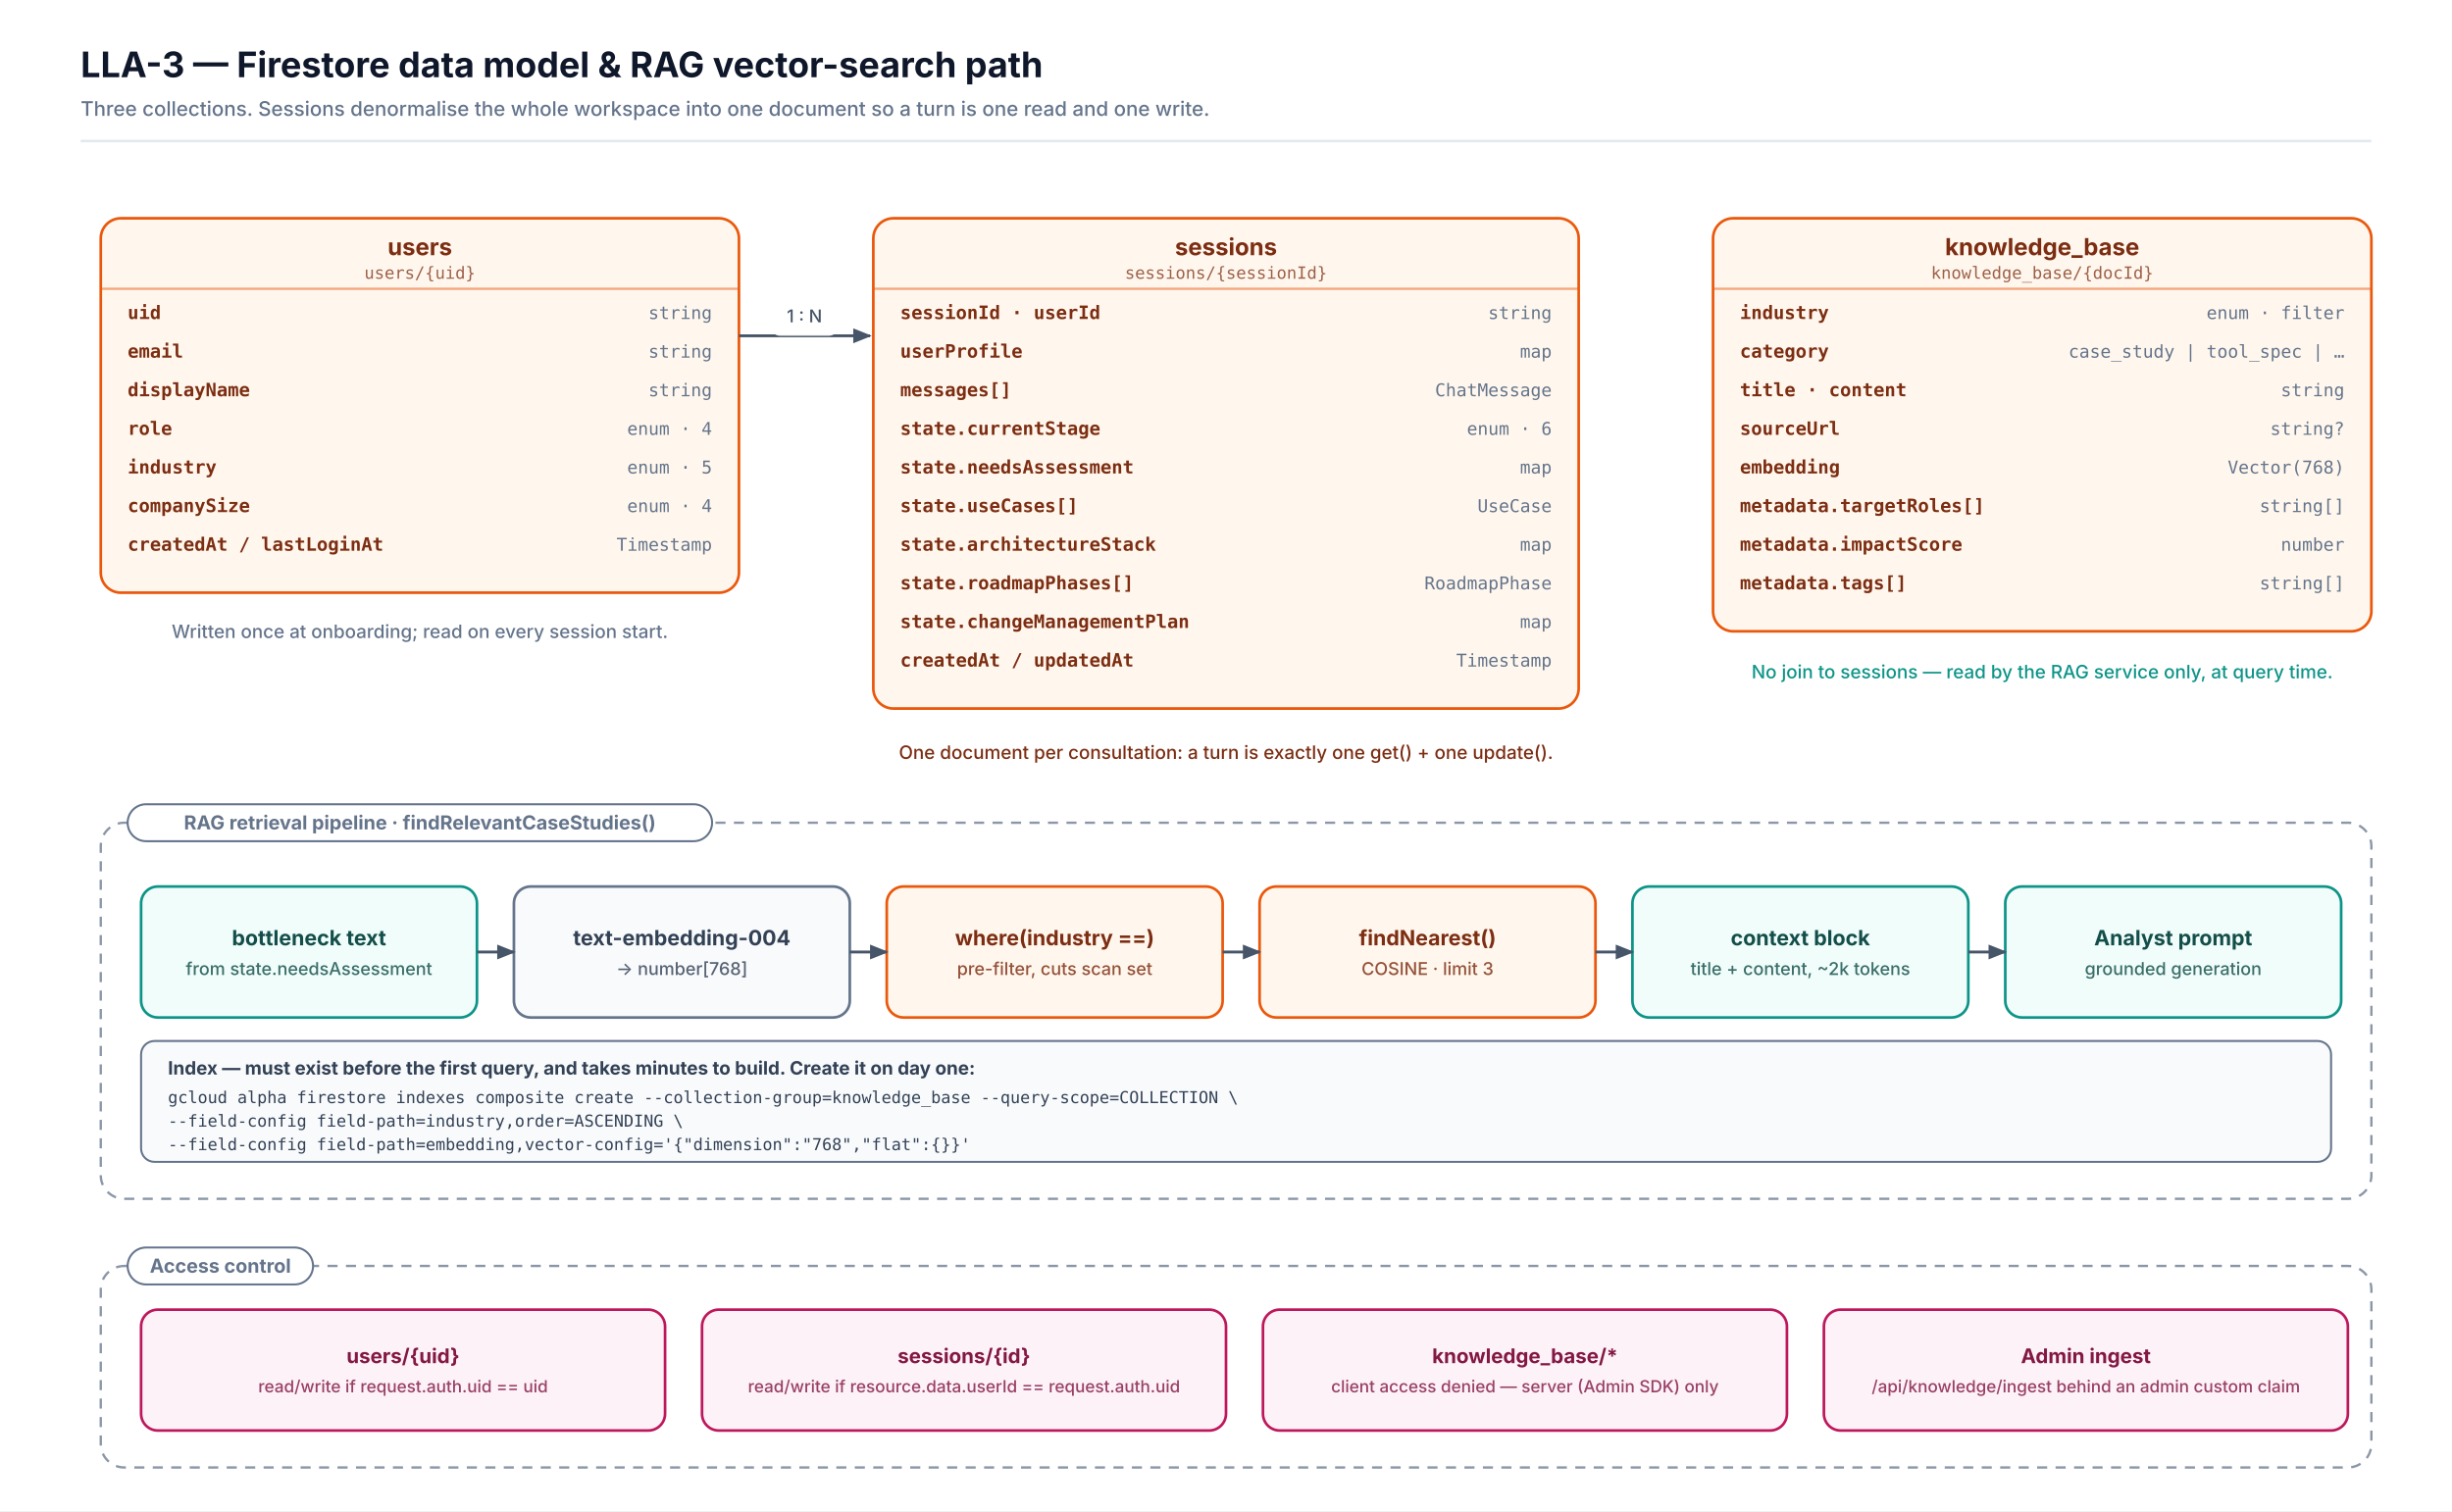
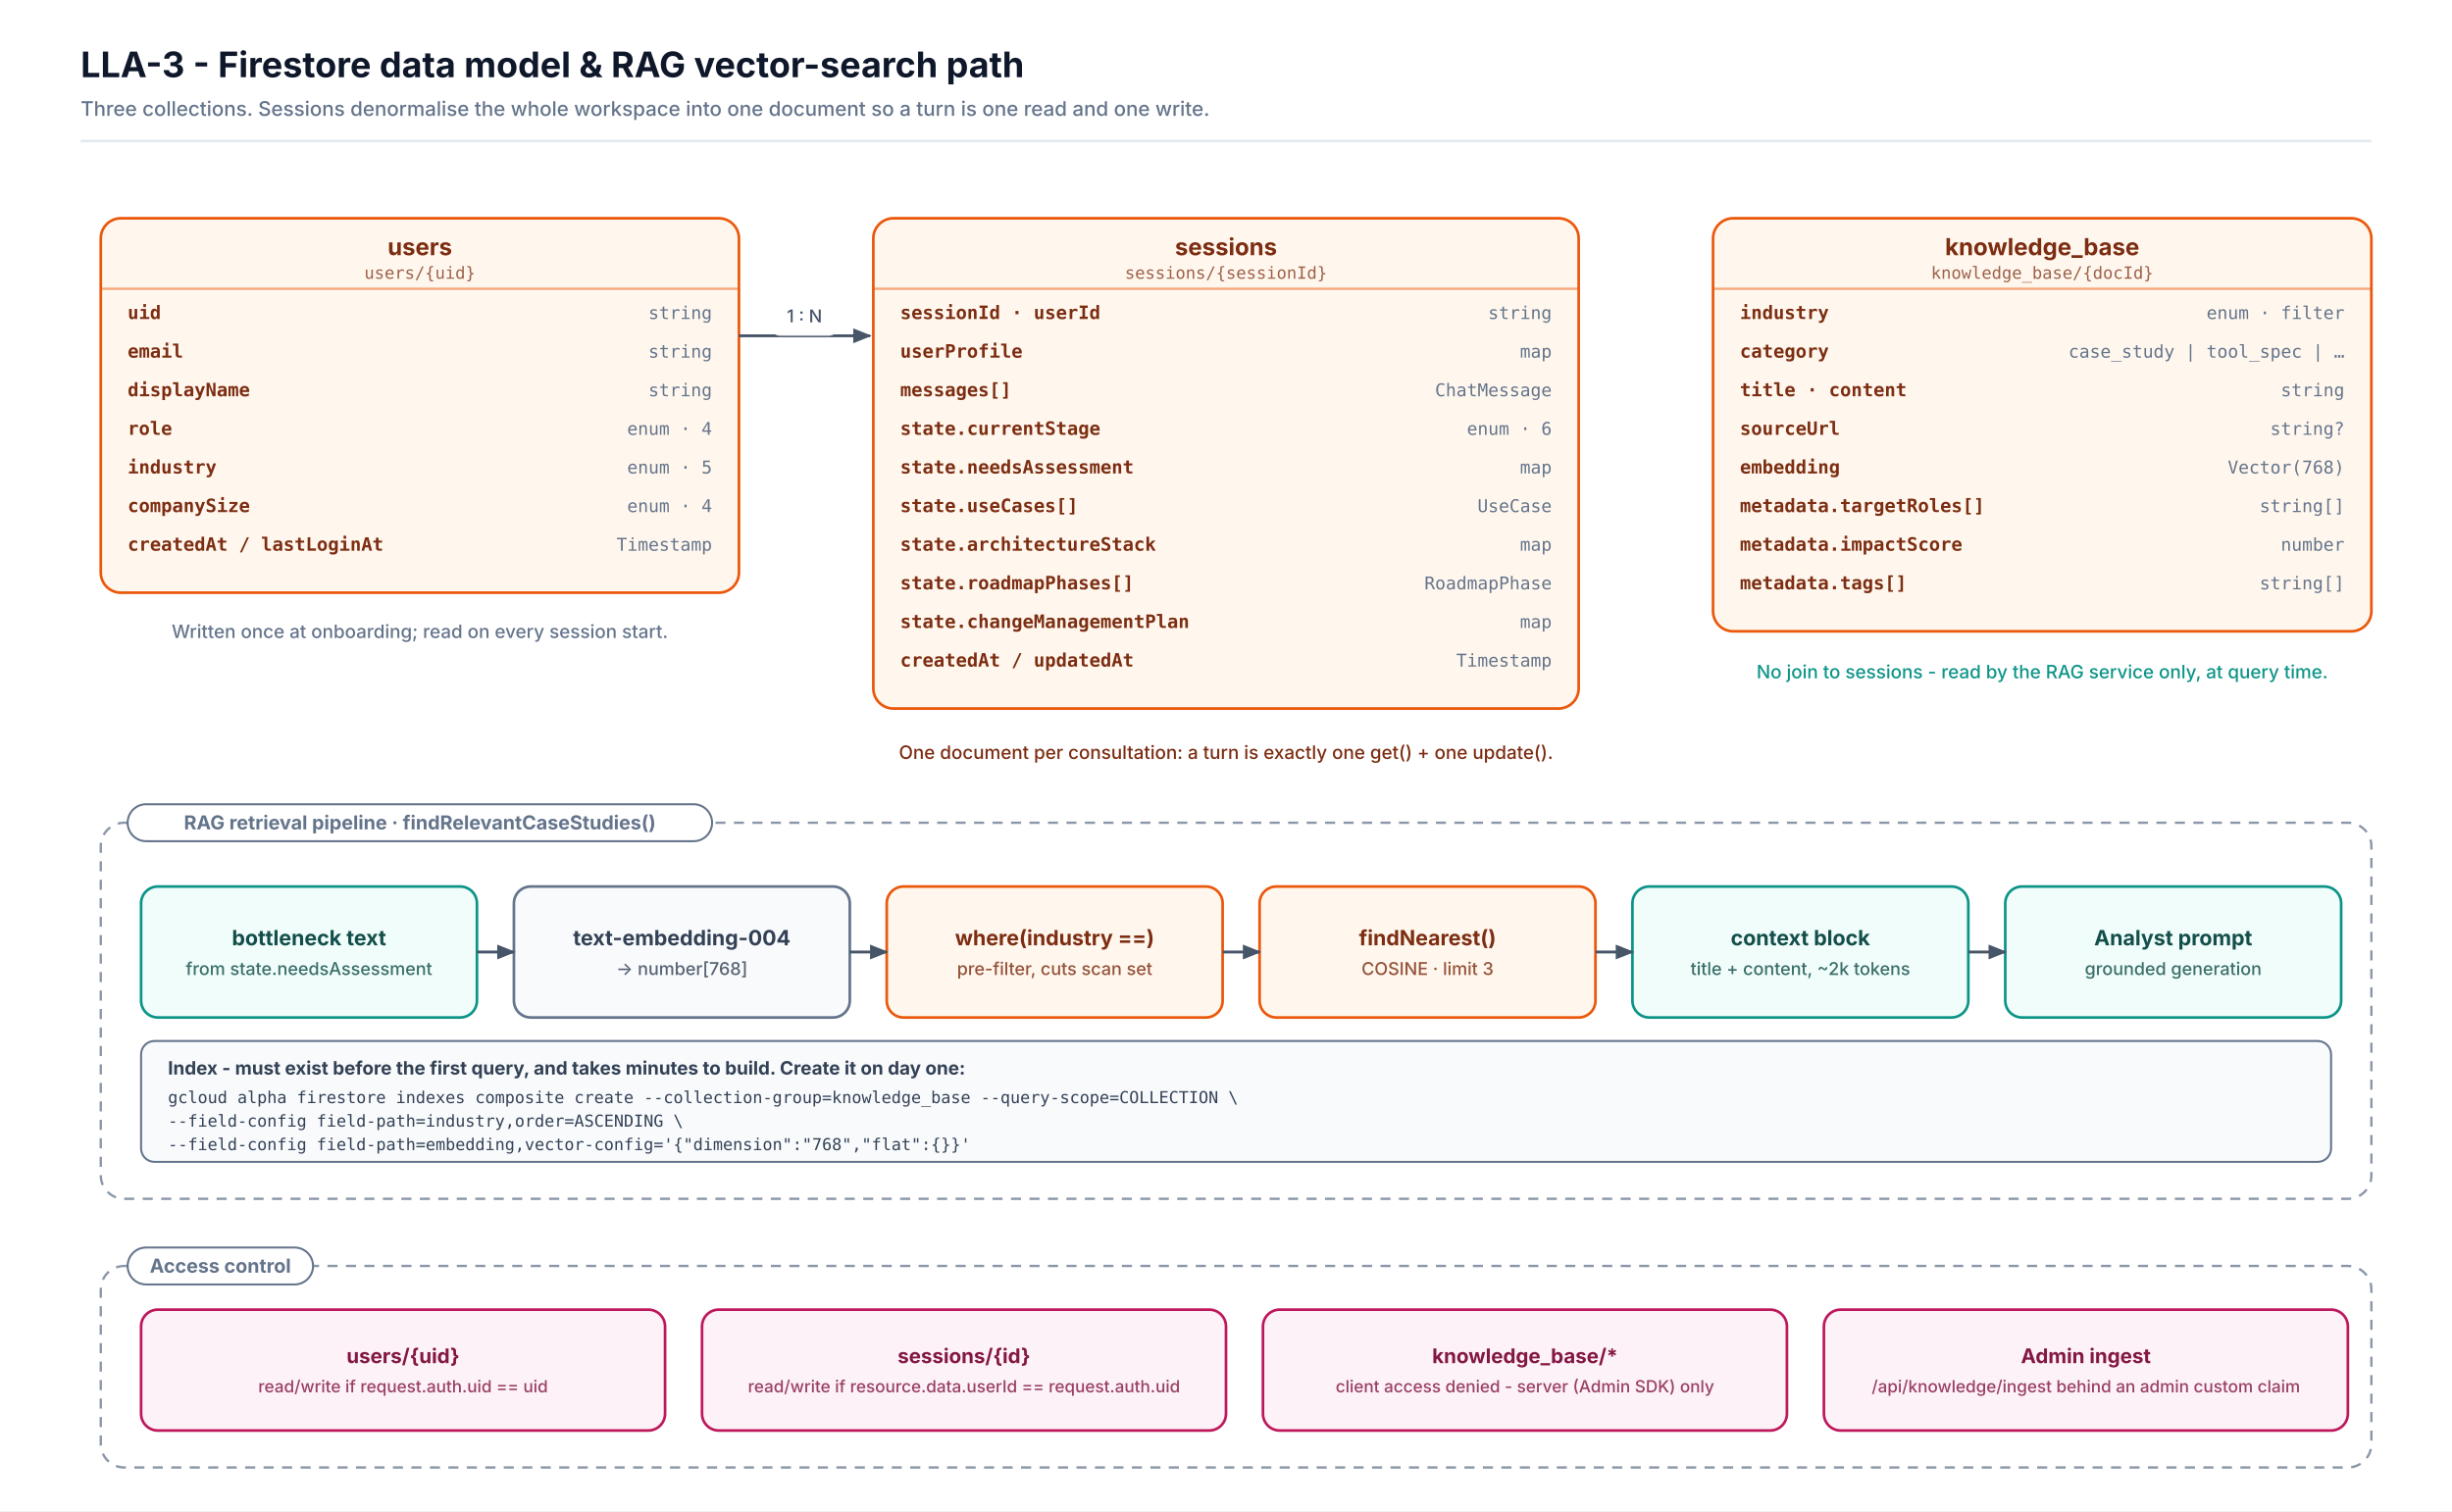
<svg xmlns="http://www.w3.org/2000/svg" viewBox="0 0 1460 900" width="1460" height="900" font-family="'Inter','Segoe UI',-apple-system,Helvetica,Arial,sans-serif">
  <defs>
    <marker id="arrow" viewBox="0 0 10 10" refX="9" refY="5" markerWidth="6.5" markerHeight="6.5" orient="auto-start-reverse">
      <path d="M 0 1 L 10 5 L 0 9 z" fill="#475569" />
    </marker>
    <marker id="dotmark" viewBox="0 0 10 10" refX="5" refY="5" markerWidth="5" markerHeight="5">
      <circle cx="5" cy="5" r="3.5" fill="#475569" />
    </marker>
  </defs>
  <rect width="1460" height="900" fill="#ffffff" />
-   <text x="48" y="46" font-family="'Inter','Segoe UI',-apple-system,Helvetica,Arial,sans-serif" font-size="21" font-weight="750" fill="#0f172a" text-anchor="start" opacity="1.0">LLA-3 — Firestore data model &amp; RAG vector-search path</text>
+   <text x="48" y="46" font-family="'Inter','Segoe UI',-apple-system,Helvetica,Arial,sans-serif" font-size="21" font-weight="750" fill="#0f172a" text-anchor="start" opacity="1.0">LLA-3 - Firestore data model &amp; RAG vector-search path</text>
  <text x="48" y="69" font-family="'Inter','Segoe UI',-apple-system,Helvetica,Arial,sans-serif" font-size="12" font-weight="450" fill="#64748b" text-anchor="start" opacity="1.0">Three collections. Sessions denormalise the whole workspace into one document so a turn is one read and one write.</text>
  <line x1="48" y1="84" x2="1412" y2="84" stroke="#e2e8f0" stroke-width="1.5" />
  <rect x="60" y="130" width="380" height="223" rx="12" fill="#fff7ed" stroke="#ea580c" stroke-width="1.6" />
  <path d="M 60 172 h 380" stroke="#ea580c" stroke-width="1.4" opacity="0.5" />
  <text x="250.0" y="152" font-family="'Inter','Segoe UI',-apple-system,Helvetica,Arial,sans-serif" font-size="14" font-weight="700" fill="#7c2d12" text-anchor="middle" opacity="1.0">users</text>
  <text x="250.0" y="166" font-family="'JetBrains Mono','SF Mono',Consolas,monospace" font-size="10" font-weight="500" fill="#7c2d12" text-anchor="middle" opacity="0.75">users/{uid}</text>
  <text x="76" y="190" font-family="'JetBrains Mono','SF Mono',Consolas,monospace" font-size="11" font-weight="550" fill="#7c2d12" text-anchor="start" opacity="1.0">uid</text>
  <text x="424" y="190" font-family="'JetBrains Mono','SF Mono',Consolas,monospace" font-size="10.5" font-weight="450" fill="#64748b" text-anchor="end" opacity="1.0">string</text>
  <text x="76" y="213" font-family="'JetBrains Mono','SF Mono',Consolas,monospace" font-size="11" font-weight="550" fill="#7c2d12" text-anchor="start" opacity="1.0">email</text>
  <text x="424" y="213" font-family="'JetBrains Mono','SF Mono',Consolas,monospace" font-size="10.5" font-weight="450" fill="#64748b" text-anchor="end" opacity="1.0">string</text>
  <text x="76" y="236" font-family="'JetBrains Mono','SF Mono',Consolas,monospace" font-size="11" font-weight="550" fill="#7c2d12" text-anchor="start" opacity="1.0">displayName</text>
  <text x="424" y="236" font-family="'JetBrains Mono','SF Mono',Consolas,monospace" font-size="10.5" font-weight="450" fill="#64748b" text-anchor="end" opacity="1.0">string</text>
  <text x="76" y="259" font-family="'JetBrains Mono','SF Mono',Consolas,monospace" font-size="11" font-weight="550" fill="#7c2d12" text-anchor="start" opacity="1.0">role</text>
  <text x="424" y="259" font-family="'JetBrains Mono','SF Mono',Consolas,monospace" font-size="10.5" font-weight="450" fill="#64748b" text-anchor="end" opacity="1.0">enum · 4</text>
  <text x="76" y="282" font-family="'JetBrains Mono','SF Mono',Consolas,monospace" font-size="11" font-weight="550" fill="#7c2d12" text-anchor="start" opacity="1.0">industry</text>
  <text x="424" y="282" font-family="'JetBrains Mono','SF Mono',Consolas,monospace" font-size="10.5" font-weight="450" fill="#64748b" text-anchor="end" opacity="1.0">enum · 5</text>
  <text x="76" y="305" font-family="'JetBrains Mono','SF Mono',Consolas,monospace" font-size="11" font-weight="550" fill="#7c2d12" text-anchor="start" opacity="1.0">companySize</text>
  <text x="424" y="305" font-family="'JetBrains Mono','SF Mono',Consolas,monospace" font-size="10.5" font-weight="450" fill="#64748b" text-anchor="end" opacity="1.0">enum · 4</text>
  <text x="76" y="328" font-family="'JetBrains Mono','SF Mono',Consolas,monospace" font-size="11" font-weight="550" fill="#7c2d12" text-anchor="start" opacity="1.0">createdAt / lastLoginAt</text>
  <text x="424" y="328" font-family="'JetBrains Mono','SF Mono',Consolas,monospace" font-size="10.5" font-weight="450" fill="#64748b" text-anchor="end" opacity="1.0">Timestamp</text>
  <rect x="520" y="130" width="420" height="292" rx="12" fill="#fff7ed" stroke="#ea580c" stroke-width="1.6" />
  <path d="M 520 172 h 420" stroke="#ea580c" stroke-width="1.4" opacity="0.5" />
  <text x="730.0" y="152" font-family="'Inter','Segoe UI',-apple-system,Helvetica,Arial,sans-serif" font-size="14" font-weight="700" fill="#7c2d12" text-anchor="middle" opacity="1.0">sessions</text>
  <text x="730.0" y="166" font-family="'JetBrains Mono','SF Mono',Consolas,monospace" font-size="10" font-weight="500" fill="#7c2d12" text-anchor="middle" opacity="0.75">sessions/{sessionId}</text>
  <text x="536" y="190" font-family="'JetBrains Mono','SF Mono',Consolas,monospace" font-size="11" font-weight="550" fill="#7c2d12" text-anchor="start" opacity="1.0">sessionId · userId</text>
  <text x="924" y="190" font-family="'JetBrains Mono','SF Mono',Consolas,monospace" font-size="10.5" font-weight="450" fill="#64748b" text-anchor="end" opacity="1.0">string</text>
  <text x="536" y="213" font-family="'JetBrains Mono','SF Mono',Consolas,monospace" font-size="11" font-weight="550" fill="#7c2d12" text-anchor="start" opacity="1.0">userProfile</text>
  <text x="924" y="213" font-family="'JetBrains Mono','SF Mono',Consolas,monospace" font-size="10.5" font-weight="450" fill="#64748b" text-anchor="end" opacity="1.0">map</text>
  <text x="536" y="236" font-family="'JetBrains Mono','SF Mono',Consolas,monospace" font-size="11" font-weight="550" fill="#7c2d12" text-anchor="start" opacity="1.0">messages[]</text>
  <text x="924" y="236" font-family="'JetBrains Mono','SF Mono',Consolas,monospace" font-size="10.5" font-weight="450" fill="#64748b" text-anchor="end" opacity="1.0">ChatMessage</text>
  <text x="536" y="259" font-family="'JetBrains Mono','SF Mono',Consolas,monospace" font-size="11" font-weight="550" fill="#7c2d12" text-anchor="start" opacity="1.0">state.currentStage</text>
  <text x="924" y="259" font-family="'JetBrains Mono','SF Mono',Consolas,monospace" font-size="10.5" font-weight="450" fill="#64748b" text-anchor="end" opacity="1.0">enum · 6</text>
  <text x="536" y="282" font-family="'JetBrains Mono','SF Mono',Consolas,monospace" font-size="11" font-weight="550" fill="#7c2d12" text-anchor="start" opacity="1.0">state.needsAssessment</text>
  <text x="924" y="282" font-family="'JetBrains Mono','SF Mono',Consolas,monospace" font-size="10.5" font-weight="450" fill="#64748b" text-anchor="end" opacity="1.0">map</text>
  <text x="536" y="305" font-family="'JetBrains Mono','SF Mono',Consolas,monospace" font-size="11" font-weight="550" fill="#7c2d12" text-anchor="start" opacity="1.0">state.useCases[]</text>
  <text x="924" y="305" font-family="'JetBrains Mono','SF Mono',Consolas,monospace" font-size="10.5" font-weight="450" fill="#64748b" text-anchor="end" opacity="1.0">UseCase</text>
  <text x="536" y="328" font-family="'JetBrains Mono','SF Mono',Consolas,monospace" font-size="11" font-weight="550" fill="#7c2d12" text-anchor="start" opacity="1.0">state.architectureStack</text>
  <text x="924" y="328" font-family="'JetBrains Mono','SF Mono',Consolas,monospace" font-size="10.5" font-weight="450" fill="#64748b" text-anchor="end" opacity="1.0">map</text>
  <text x="536" y="351" font-family="'JetBrains Mono','SF Mono',Consolas,monospace" font-size="11" font-weight="550" fill="#7c2d12" text-anchor="start" opacity="1.0">state.roadmapPhases[]</text>
  <text x="924" y="351" font-family="'JetBrains Mono','SF Mono',Consolas,monospace" font-size="10.5" font-weight="450" fill="#64748b" text-anchor="end" opacity="1.0">RoadmapPhase</text>
  <text x="536" y="374" font-family="'JetBrains Mono','SF Mono',Consolas,monospace" font-size="11" font-weight="550" fill="#7c2d12" text-anchor="start" opacity="1.0">state.changeManagementPlan</text>
  <text x="924" y="374" font-family="'JetBrains Mono','SF Mono',Consolas,monospace" font-size="10.5" font-weight="450" fill="#64748b" text-anchor="end" opacity="1.0">map</text>
  <text x="536" y="397" font-family="'JetBrains Mono','SF Mono',Consolas,monospace" font-size="11" font-weight="550" fill="#7c2d12" text-anchor="start" opacity="1.0">createdAt / updatedAt</text>
  <text x="924" y="397" font-family="'JetBrains Mono','SF Mono',Consolas,monospace" font-size="10.5" font-weight="450" fill="#64748b" text-anchor="end" opacity="1.0">Timestamp</text>
  <rect x="1020" y="130" width="392" height="246" rx="12" fill="#fff7ed" stroke="#ea580c" stroke-width="1.6" />
  <path d="M 1020 172 h 392" stroke="#ea580c" stroke-width="1.4" opacity="0.5" />
  <text x="1216.0" y="152" font-family="'Inter','Segoe UI',-apple-system,Helvetica,Arial,sans-serif" font-size="14" font-weight="700" fill="#7c2d12" text-anchor="middle" opacity="1.0">knowledge_base</text>
  <text x="1216.0" y="166" font-family="'JetBrains Mono','SF Mono',Consolas,monospace" font-size="10" font-weight="500" fill="#7c2d12" text-anchor="middle" opacity="0.75">knowledge_base/{docId}</text>
  <text x="1036" y="190" font-family="'JetBrains Mono','SF Mono',Consolas,monospace" font-size="11" font-weight="550" fill="#7c2d12" text-anchor="start" opacity="1.0">industry</text>
  <text x="1396" y="190" font-family="'JetBrains Mono','SF Mono',Consolas,monospace" font-size="10.5" font-weight="450" fill="#64748b" text-anchor="end" opacity="1.0">enum · filter</text>
  <text x="1036" y="213" font-family="'JetBrains Mono','SF Mono',Consolas,monospace" font-size="11" font-weight="550" fill="#7c2d12" text-anchor="start" opacity="1.0">category</text>
  <text x="1396" y="213" font-family="'JetBrains Mono','SF Mono',Consolas,monospace" font-size="10.5" font-weight="450" fill="#64748b" text-anchor="end" opacity="1.0">case_study | tool_spec | …</text>
  <text x="1036" y="236" font-family="'JetBrains Mono','SF Mono',Consolas,monospace" font-size="11" font-weight="550" fill="#7c2d12" text-anchor="start" opacity="1.0">title · content</text>
  <text x="1396" y="236" font-family="'JetBrains Mono','SF Mono',Consolas,monospace" font-size="10.5" font-weight="450" fill="#64748b" text-anchor="end" opacity="1.0">string</text>
  <text x="1036" y="259" font-family="'JetBrains Mono','SF Mono',Consolas,monospace" font-size="11" font-weight="550" fill="#7c2d12" text-anchor="start" opacity="1.0">sourceUrl</text>
  <text x="1396" y="259" font-family="'JetBrains Mono','SF Mono',Consolas,monospace" font-size="10.5" font-weight="450" fill="#64748b" text-anchor="end" opacity="1.0">string?</text>
  <text x="1036" y="282" font-family="'JetBrains Mono','SF Mono',Consolas,monospace" font-size="11" font-weight="550" fill="#7c2d12" text-anchor="start" opacity="1.0">embedding</text>
  <text x="1396" y="282" font-family="'JetBrains Mono','SF Mono',Consolas,monospace" font-size="10.5" font-weight="450" fill="#64748b" text-anchor="end" opacity="1.0">Vector(768)</text>
  <text x="1036" y="305" font-family="'JetBrains Mono','SF Mono',Consolas,monospace" font-size="11" font-weight="550" fill="#7c2d12" text-anchor="start" opacity="1.0">metadata.targetRoles[]</text>
  <text x="1396" y="305" font-family="'JetBrains Mono','SF Mono',Consolas,monospace" font-size="10.5" font-weight="450" fill="#64748b" text-anchor="end" opacity="1.0">string[]</text>
  <text x="1036" y="328" font-family="'JetBrains Mono','SF Mono',Consolas,monospace" font-size="11" font-weight="550" fill="#7c2d12" text-anchor="start" opacity="1.0">metadata.impactScore</text>
  <text x="1396" y="328" font-family="'JetBrains Mono','SF Mono',Consolas,monospace" font-size="10.5" font-weight="450" fill="#64748b" text-anchor="end" opacity="1.0">number</text>
  <text x="1036" y="351" font-family="'JetBrains Mono','SF Mono',Consolas,monospace" font-size="11" font-weight="550" fill="#7c2d12" text-anchor="start" opacity="1.0">metadata.tags[]</text>
  <text x="1396" y="351" font-family="'JetBrains Mono','SF Mono',Consolas,monospace" font-size="10.5" font-weight="450" fill="#64748b" text-anchor="end" opacity="1.0">string[]</text>
  <path d="M 440 200 L 518 200" fill="none" stroke="#475569" stroke-width="1.7" marker-end="url(#arrow)" />
  <rect x="458.562" y="182.5" width="40.875" height="17.5" rx="6" fill="#ffffff" opacity="0.94" />
  <text x="479.0" y="192" font-family="'Inter','Segoe UI',-apple-system,Helvetica,Arial,sans-serif" font-size="10.5" font-weight="550" fill="#475569" text-anchor="middle" opacity="1.0">1 : N</text>
-   <text x="1216" y="404" font-family="'Inter','Segoe UI',-apple-system,Helvetica,Arial,sans-serif" font-size="11" font-weight="550" fill="#0d9488" text-anchor="middle" opacity="1.0">No join to sessions — read by the RAG service only, at query time.</text>
+   <text x="1216" y="404" font-family="'Inter','Segoe UI',-apple-system,Helvetica,Arial,sans-serif" font-size="11" font-weight="550" fill="#0d9488" text-anchor="middle" opacity="1.0">No join to sessions - read by the RAG service only, at query time.</text>
  <text x="730" y="452" font-family="'Inter','Segoe UI',-apple-system,Helvetica,Arial,sans-serif" font-size="11" font-weight="550" fill="#7c2d12" text-anchor="middle" opacity="1.0">One document per consultation: a turn is exactly one get() + one update().</text>
  <text x="250" y="380" font-family="'Inter','Segoe UI',-apple-system,Helvetica,Arial,sans-serif" font-size="11" font-weight="450" fill="#64748b" text-anchor="middle" opacity="1.0">Written once at onboarding; read on every session start.</text>
  <rect x="60" y="490" width="1352" height="224" rx="14" fill="none" stroke="#64748b" stroke-width="1.4" stroke-dasharray="6 5" opacity="0.75" />
  <rect x="76" y="479" width="348.0" height="22" rx="11" fill="#ffffff" stroke="#64748b" stroke-width="1.2" />
  <text x="250.0" y="494" font-family="'Inter','Segoe UI',-apple-system,Helvetica,Arial,sans-serif" font-size="11.5" font-weight="700" fill="#64748b" text-anchor="middle" opacity="1.0">RAG retrieval pipeline · findRelevantCaseStudies()</text>
  <rect x="84" y="528" width="200" height="78" rx="10" fill="#f0fdfa" stroke="#0d9488" stroke-width="1.6" />
  <text x="184.0" y="563.0" font-family="'Inter','Segoe UI',-apple-system,Helvetica,Arial,sans-serif" font-size="12.5" font-weight="650" fill="#134e4a" text-anchor="middle" opacity="1.0">bottleneck text</text>
  <text x="184.0" y="580.675" font-family="'Inter','Segoe UI',-apple-system,Helvetica,Arial,sans-serif" font-size="10.5" font-weight="450" fill="#134e4a" text-anchor="middle" opacity="0.82">from state.needsAssessment</text>
  <rect x="306" y="528" width="200" height="78" rx="10" fill="#f8fafc" stroke="#64748b" stroke-width="1.6" />
  <text x="406.0" y="563.0" font-family="'Inter','Segoe UI',-apple-system,Helvetica,Arial,sans-serif" font-size="12.5" font-weight="650" fill="#334155" text-anchor="middle" opacity="1.0">text-embedding-004</text>
  <text x="406.0" y="580.675" font-family="'Inter','Segoe UI',-apple-system,Helvetica,Arial,sans-serif" font-size="10.5" font-weight="450" fill="#334155" text-anchor="middle" opacity="0.82">→ number[768]</text>
  <path d="M 284 567 L 306 567" fill="none" stroke="#475569" stroke-width="1.7" marker-end="url(#arrow)" />
  <rect x="528" y="528" width="200" height="78" rx="10" fill="#fff7ed" stroke="#ea580c" stroke-width="1.6" />
  <text x="628.0" y="563.0" font-family="'Inter','Segoe UI',-apple-system,Helvetica,Arial,sans-serif" font-size="12.5" font-weight="650" fill="#7c2d12" text-anchor="middle" opacity="1.0">where(industry ==)</text>
  <text x="628.0" y="580.675" font-family="'Inter','Segoe UI',-apple-system,Helvetica,Arial,sans-serif" font-size="10.5" font-weight="450" fill="#7c2d12" text-anchor="middle" opacity="0.82">pre-filter, cuts scan set</text>
  <path d="M 506 567 L 528 567" fill="none" stroke="#475569" stroke-width="1.7" marker-end="url(#arrow)" />
  <rect x="750" y="528" width="200" height="78" rx="10" fill="#fff7ed" stroke="#ea580c" stroke-width="1.6" />
  <text x="850.0" y="563.0" font-family="'Inter','Segoe UI',-apple-system,Helvetica,Arial,sans-serif" font-size="12.5" font-weight="650" fill="#7c2d12" text-anchor="middle" opacity="1.0">findNearest()</text>
  <text x="850.0" y="580.675" font-family="'Inter','Segoe UI',-apple-system,Helvetica,Arial,sans-serif" font-size="10.5" font-weight="450" fill="#7c2d12" text-anchor="middle" opacity="0.82">COSINE · limit 3</text>
  <path d="M 728 567 L 750 567" fill="none" stroke="#475569" stroke-width="1.7" marker-end="url(#arrow)" />
  <rect x="972" y="528" width="200" height="78" rx="10" fill="#f0fdfa" stroke="#0d9488" stroke-width="1.6" />
  <text x="1072.0" y="563.0" font-family="'Inter','Segoe UI',-apple-system,Helvetica,Arial,sans-serif" font-size="12.5" font-weight="650" fill="#134e4a" text-anchor="middle" opacity="1.0">context block</text>
  <text x="1072.0" y="580.675" font-family="'Inter','Segoe UI',-apple-system,Helvetica,Arial,sans-serif" font-size="10.5" font-weight="450" fill="#134e4a" text-anchor="middle" opacity="0.82">title + content, ~2k tokens</text>
  <path d="M 950 567 L 972 567" fill="none" stroke="#475569" stroke-width="1.7" marker-end="url(#arrow)" />
  <rect x="1194" y="528" width="200" height="78" rx="10" fill="#f0fdfa" stroke="#0d9488" stroke-width="1.6" />
  <text x="1294.0" y="563.0" font-family="'Inter','Segoe UI',-apple-system,Helvetica,Arial,sans-serif" font-size="12.5" font-weight="650" fill="#134e4a" text-anchor="middle" opacity="1.0">Analyst prompt</text>
  <text x="1294.0" y="580.675" font-family="'Inter','Segoe UI',-apple-system,Helvetica,Arial,sans-serif" font-size="10.5" font-weight="450" fill="#134e4a" text-anchor="middle" opacity="0.82">grounded generation</text>
  <path d="M 1172 567 L 1194 567" fill="none" stroke="#475569" stroke-width="1.7" marker-end="url(#arrow)" />
  <rect x="84" y="620" width="1304" height="72" rx="8" fill="#f8fafc" stroke="#64748b" stroke-width="1.2" />
-   <text x="100" y="640" font-family="'Inter','Segoe UI',-apple-system,Helvetica,Arial,sans-serif" font-size="11" font-weight="650" fill="#334155" text-anchor="start" opacity="1.0">Index — must exist before the first query, and takes minutes to build. Create it on day one:</text>
+   <text x="100" y="640" font-family="'Inter','Segoe UI',-apple-system,Helvetica,Arial,sans-serif" font-size="11" font-weight="650" fill="#334155" text-anchor="start" opacity="1.0">Index - must exist before the first query, and takes minutes to build. Create it on day one:</text>
  <text x="100" y="657" font-family="'JetBrains Mono','SF Mono',Consolas,monospace" font-size="9.8" font-weight="450" fill="#334155" text-anchor="start" opacity="1.0">gcloud alpha firestore indexes composite create --collection-group=knowledge_base --query-scope=COLLECTION \</text>
  <text x="100" y="671" font-family="'JetBrains Mono','SF Mono',Consolas,monospace" font-size="9.8" font-weight="450" fill="#334155" text-anchor="start" opacity="1.0">  --field-config field-path=industry,order=ASCENDING \</text>
  <text x="100" y="685" font-family="'JetBrains Mono','SF Mono',Consolas,monospace" font-size="9.8" font-weight="450" fill="#334155" text-anchor="start" opacity="1.0">  --field-config field-path=embedding,vector-config='{"dimension":"768","flat":{}}'</text>
  <rect x="60" y="754" width="1352" height="120" rx="14" fill="none" stroke="#64748b" stroke-width="1.4" stroke-dasharray="6 5" opacity="0.75" />
  <rect x="76" y="743" width="110.4" height="22" rx="11" fill="#ffffff" stroke="#64748b" stroke-width="1.2" />
  <text x="131.2" y="758" font-family="'Inter','Segoe UI',-apple-system,Helvetica,Arial,sans-serif" font-size="11.5" font-weight="700" fill="#64748b" text-anchor="middle" opacity="1.0">Access control</text>
  <rect x="84" y="780" width="312" height="72" rx="10" fill="#fdf2f8" stroke="#be185d" stroke-width="1.6" />
  <text x="240.0" y="811.86" font-family="'Inter','Segoe UI',-apple-system,Helvetica,Arial,sans-serif" font-size="12" font-weight="650" fill="#831843" text-anchor="middle" opacity="1.0">users/{uid}</text>
  <text x="240.0" y="829.26" font-family="'Inter','Segoe UI',-apple-system,Helvetica,Arial,sans-serif" font-size="10" font-weight="450" fill="#831843" text-anchor="middle" opacity="0.82">read/write if request.auth.uid == uid</text>
  <rect x="418" y="780" width="312" height="72" rx="10" fill="#fdf2f8" stroke="#be185d" stroke-width="1.6" />
  <text x="574.0" y="811.86" font-family="'Inter','Segoe UI',-apple-system,Helvetica,Arial,sans-serif" font-size="12" font-weight="650" fill="#831843" text-anchor="middle" opacity="1.0">sessions/{id}</text>
  <text x="574.0" y="829.26" font-family="'Inter','Segoe UI',-apple-system,Helvetica,Arial,sans-serif" font-size="10" font-weight="450" fill="#831843" text-anchor="middle" opacity="0.82">read/write if resource.data.userId == request.auth.uid</text>
  <rect x="752" y="780" width="312" height="72" rx="10" fill="#fdf2f8" stroke="#be185d" stroke-width="1.6" />
  <text x="908.0" y="811.86" font-family="'Inter','Segoe UI',-apple-system,Helvetica,Arial,sans-serif" font-size="12" font-weight="650" fill="#831843" text-anchor="middle" opacity="1.0">knowledge_base/*</text>
-   <text x="908.0" y="829.26" font-family="'Inter','Segoe UI',-apple-system,Helvetica,Arial,sans-serif" font-size="10" font-weight="450" fill="#831843" text-anchor="middle" opacity="0.82">client access denied — server (Admin SDK) only</text>
+   <text x="908.0" y="829.26" font-family="'Inter','Segoe UI',-apple-system,Helvetica,Arial,sans-serif" font-size="10" font-weight="450" fill="#831843" text-anchor="middle" opacity="0.82">client access denied - server (Admin SDK) only</text>
  <rect x="1086" y="780" width="312" height="72" rx="10" fill="#fdf2f8" stroke="#be185d" stroke-width="1.6" />
  <text x="1242.0" y="811.86" font-family="'Inter','Segoe UI',-apple-system,Helvetica,Arial,sans-serif" font-size="12" font-weight="650" fill="#831843" text-anchor="middle" opacity="1.0">Admin ingest</text>
  <text x="1242.0" y="829.26" font-family="'Inter','Segoe UI',-apple-system,Helvetica,Arial,sans-serif" font-size="10" font-weight="450" fill="#831843" text-anchor="middle" opacity="0.82">/api/knowledge/ingest behind an admin custom claim</text>
</svg>
